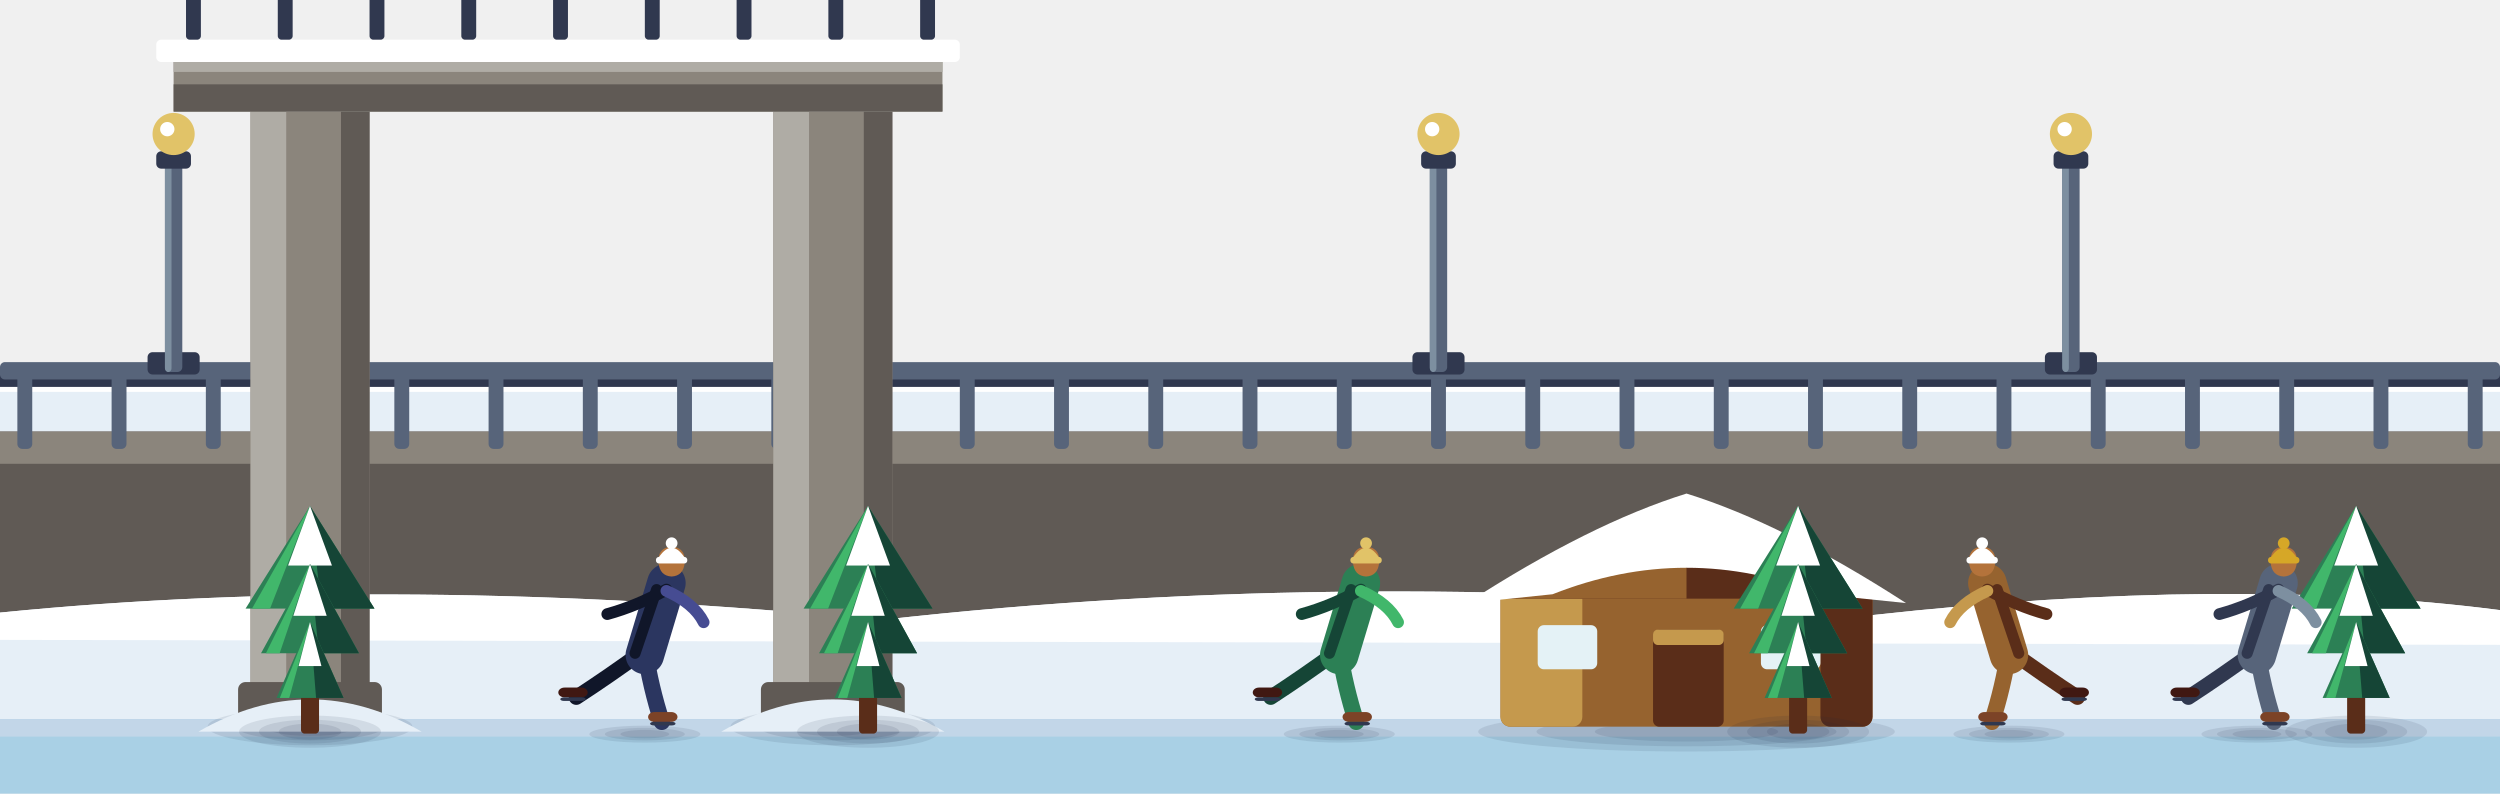
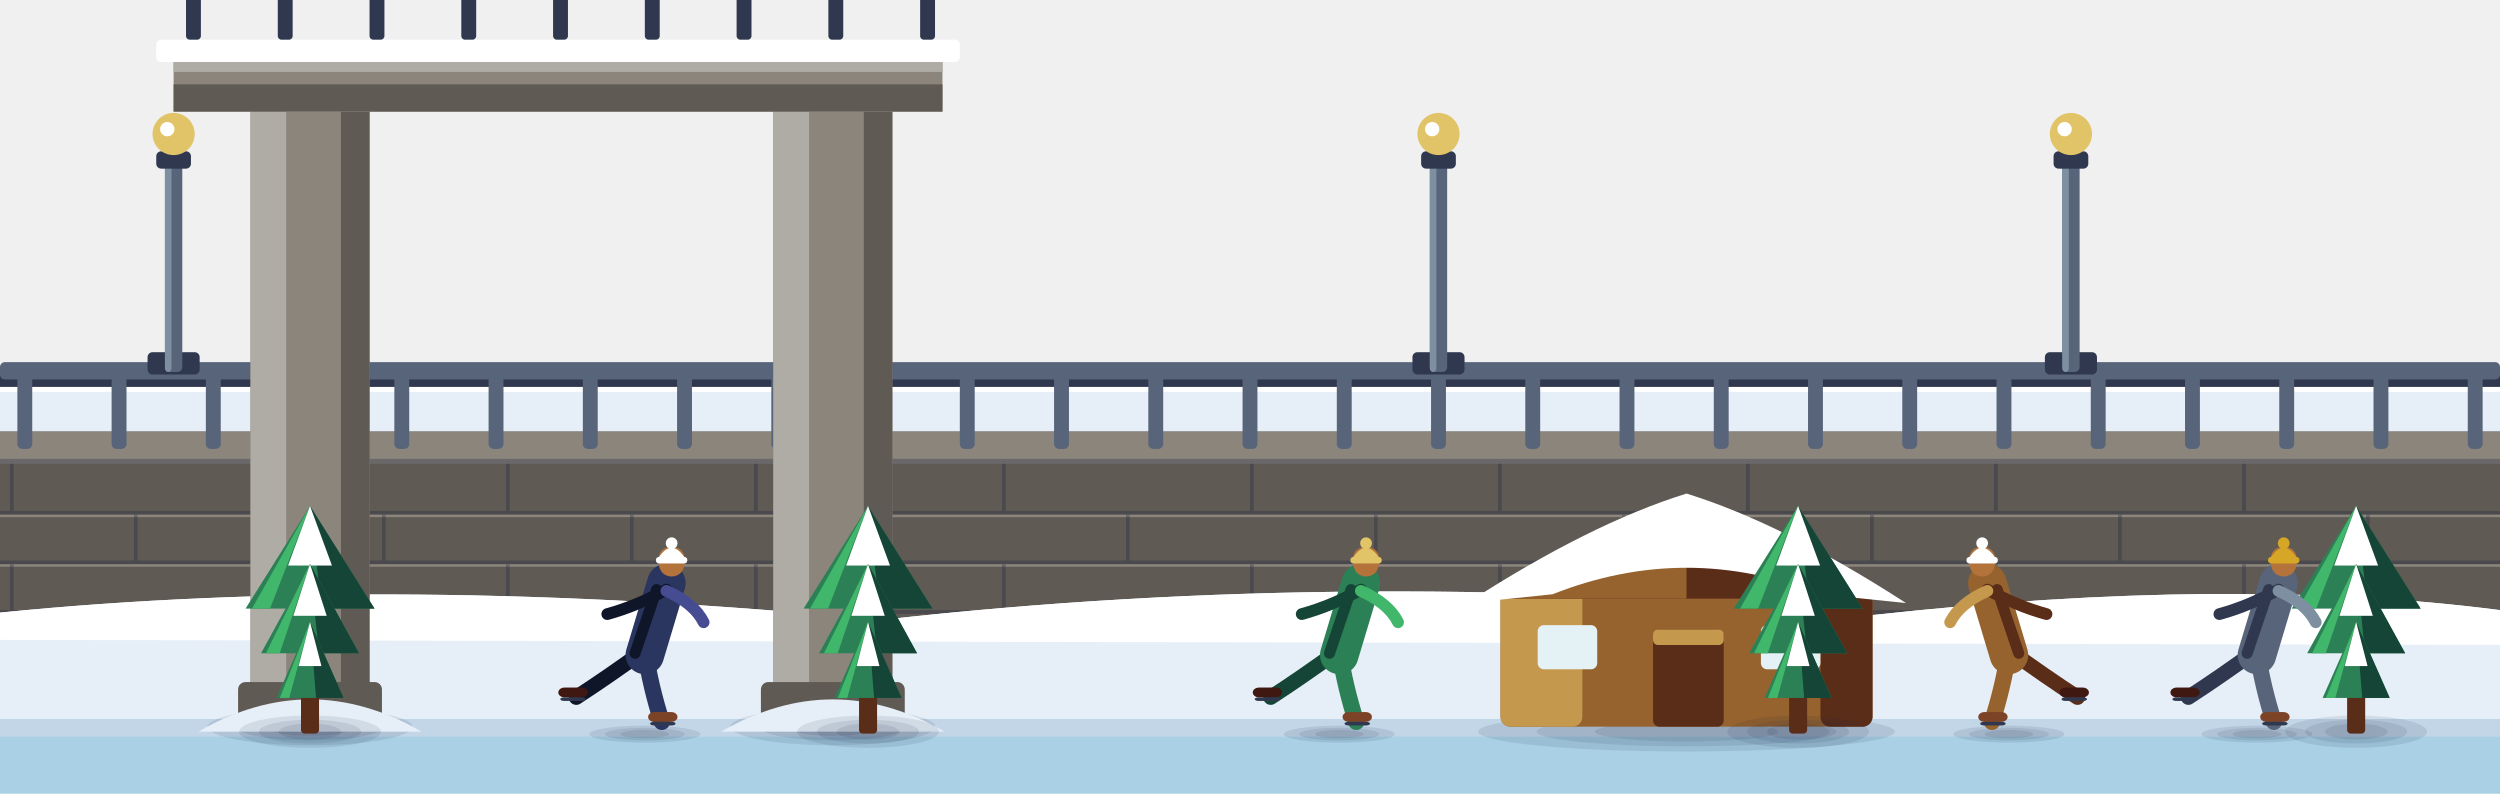
<svg xmlns="http://www.w3.org/2000/svg" width="2016" height="640" viewBox="0 0 2016 640" shape-rendering="geometricPrecision">
  <rect x="0" y="300" width="2016" height="64" fill="#e6eff7" />
  <rect x="0" y="300" width="2016" height="16" fill="#ffffff" />
  <rect x="0" y="348" width="2016" height="192" fill="#605a55" />
  <rect x="0" y="348" width="2016" height="26" fill="#8b857c" />
+   <rect x="0" y="370" width="2016" height="4" fill="#16203a" opacity="0.3" />
+   <rect x="0" y="412" width="2016" height="3" fill="#16203a" opacity="0.3" />
+   <rect x="0" y="415" width="2016" height="2" fill="#8b857c" />
+   <rect x="0" y="452" width="2016" height="3" fill="#16203a" opacity="0.3" />
+   <rect x="0" y="455" width="2016" height="2" fill="#8b857c" />
+   <rect x="0" y="492" width="2016" height="3" fill="#16203a" opacity="0.3" />
+   <rect x="8" y="374" width="3" height="38" fill="#16203a" opacity="0.3" />
+   <rect x="208" y="374" width="3" height="38" fill="#16203a" opacity="0.3" />
+   <rect x="408" y="374" width="3" height="38" fill="#16203a" opacity="0.3" />
+   <rect x="608" y="374" width="3" height="38" fill="#16203a" opacity="0.3" />
+   <rect x="808" y="374" width="3" height="38" fill="#16203a" opacity="0.3" />
+   <rect x="1008" y="374" width="3" height="38" fill="#16203a" opacity="0.3" />
+   <rect x="1208" y="374" width="3" height="38" fill="#16203a" opacity="0.3" />
+   <rect x="1408" y="374" width="3" height="38" fill="#16203a" opacity="0.3" />
+   <rect x="1608" y="374" width="3" height="38" fill="#16203a" opacity="0.3" />
+   <rect x="1808" y="374" width="3" height="38" fill="#16203a" opacity="0.3" />
+   <rect x="108" y="415" width="3" height="37" fill="#16203a" opacity="0.3" />
+   <rect x="308" y="415" width="3" height="37" fill="#16203a" opacity="0.3" />
+   <rect x="508" y="415" width="3" height="37" fill="#16203a" opacity="0.3" />
+   <rect x="708" y="415" width="3" height="37" fill="#16203a" opacity="0.3" />
+   <rect x="908" y="415" width="3" height="37" fill="#16203a" opacity="0.3" />
+   <rect x="1108" y="415" width="3" height="37" fill="#16203a" opacity="0.3" />
+   <rect x="1308" y="415" width="3" height="37" fill="#16203a" opacity="0.3" />
+   <rect x="1508" y="415" width="3" height="37" fill="#16203a" opacity="0.3" />
+   <rect x="1708" y="415" width="3" height="37" fill="#16203a" opacity="0.3" />
+   <rect x="1908" y="415" width="3" height="37" fill="#16203a" opacity="0.3" />
+   <rect x="8" y="455" width="3" height="37" fill="#16203a" opacity="0.3" />
+   <rect x="208" y="455" width="3" height="37" fill="#16203a" opacity="0.3" />
+   <rect x="408" y="455" width="3" height="37" fill="#16203a" opacity="0.3" />
+   <rect x="608" y="455" width="3" height="37" fill="#16203a" opacity="0.3" />
+   <rect x="808" y="455" width="3" height="37" fill="#16203a" opacity="0.3" />
+   <rect x="1008" y="455" width="3" height="37" fill="#16203a" opacity="0.3" />
+   <rect x="1208" y="455" width="3" height="37" fill="#16203a" opacity="0.3" />
+   <rect x="1408" y="455" width="3" height="37" fill="#16203a" opacity="0.3" />
+   <rect x="1608" y="455" width="3" height="37" fill="#16203a" opacity="0.3" />
+   <rect x="1808" y="455" width="3" height="37" fill="#16203a" opacity="0.3" />
  <rect x="0" y="514" width="2016" height="26" fill="#16203a" opacity="0.18" />
  <rect x="0" y="300" width="2016" height="12" fill="#30384f" />
  <rect x="14" y="300" width="12" height="62" rx="4" fill="#57647a" />
  <rect x="90" y="300" width="12" height="62" rx="4" fill="#57647a" />
  <rect x="166" y="300" width="12" height="62" rx="4" fill="#57647a" />
  <rect x="242" y="300" width="12" height="62" rx="4" fill="#57647a" />
  <rect x="318" y="300" width="12" height="62" rx="4" fill="#57647a" />
  <rect x="394" y="300" width="12" height="62" rx="4" fill="#57647a" />
  <rect x="470" y="300" width="12" height="62" rx="4" fill="#57647a" />
  <rect x="546" y="300" width="12" height="62" rx="4" fill="#57647a" />
  <rect x="622" y="300" width="12" height="62" rx="4" fill="#57647a" />
  <rect x="698" y="300" width="12" height="62" rx="4" fill="#57647a" />
  <rect x="774" y="300" width="12" height="62" rx="4" fill="#57647a" />
  <rect x="850" y="300" width="12" height="62" rx="4" fill="#57647a" />
  <rect x="926" y="300" width="12" height="62" rx="4" fill="#57647a" />
  <rect x="1002" y="300" width="12" height="62" rx="4" fill="#57647a" />
  <rect x="1078" y="300" width="12" height="62" rx="4" fill="#57647a" />
  <rect x="1154" y="300" width="12" height="62" rx="4" fill="#57647a" />
  <rect x="1230" y="300" width="12" height="62" rx="4" fill="#57647a" />
  <rect x="1306" y="300" width="12" height="62" rx="4" fill="#57647a" />
  <rect x="1382" y="300" width="12" height="62" rx="4" fill="#57647a" />
  <rect x="1458" y="300" width="12" height="62" rx="4" fill="#57647a" />
  <rect x="1534" y="300" width="12" height="62" rx="4" fill="#57647a" />
  <rect x="1610" y="300" width="12" height="62" rx="4" fill="#57647a" />
  <rect x="1686" y="300" width="12" height="62" rx="4" fill="#57647a" />
  <rect x="1762" y="300" width="12" height="62" rx="4" fill="#57647a" />
  <rect x="1838" y="300" width="12" height="62" rx="4" fill="#57647a" />
  <rect x="1914" y="300" width="12" height="62" rx="4" fill="#57647a" />
  <rect x="1990" y="300" width="12" height="62" rx="4" fill="#57647a" />
  <rect x="0" y="292" width="2016" height="14" rx="4" fill="#57647a" />
  <rect x="119" y="284" width="42" height="18" rx="4" fill="#30384f" />
  <rect x="133" y="132" width="14" height="168" rx="4" fill="#57647a" />
  <rect x="133" y="132" width="5.32" height="168" rx="3" fill="#7d8fa0" />
  <rect x="126" y="122" width="28" height="14" rx="4" fill="#30384f" />
  <circle cx="140" cy="108.06" r="17" fill="#e1c368" />
  <circle cx="134.9" cy="104.15" r="5.78" fill="#ffffff" />
  <rect x="629" y="284" width="42" height="18" rx="4" fill="#30384f" />
  <rect x="643" y="132" width="14" height="168" rx="4" fill="#57647a" />
  <rect x="643" y="132" width="5.32" height="168" rx="3" fill="#7d8fa0" />
  <rect x="636" y="122" width="28" height="14" rx="4" fill="#30384f" />
  <circle cx="650" cy="108.06" r="17" fill="#e1c368" />
  <circle cx="644.9" cy="104.15" r="5.78" fill="#ffffff" />
  <rect x="1139" y="284" width="42" height="18" rx="4" fill="#30384f" />
  <rect x="1153" y="132" width="14" height="168" rx="4" fill="#57647a" />
  <rect x="1153" y="132" width="5.32" height="168" rx="3" fill="#7d8fa0" />
  <rect x="1146" y="122" width="28" height="14" rx="4" fill="#30384f" />
  <circle cx="1160" cy="108.06" r="17" fill="#e1c368" />
  <circle cx="1154.9" cy="104.15" r="5.78" fill="#ffffff" />
  <rect x="1649" y="284" width="42" height="18" rx="4" fill="#30384f" />
  <rect x="1663" y="132" width="14" height="168" rx="4" fill="#57647a" />
  <rect x="1663" y="132" width="5.32" height="168" rx="3" fill="#7d8fa0" />
  <rect x="1656" y="122" width="28" height="14" rx="4" fill="#30384f" />
  <circle cx="1670" cy="108.06" r="17" fill="#e1c368" />
  <circle cx="1664.9" cy="104.15" r="5.78" fill="#ffffff" />
  <path d="M 0 494 Q 320 462 710 500 Q 1100 456 1510 496 Q 1800 464 2016 492 L 2016 590 L 0 586 Z" fill="#e6eff7" />
  <path d="M 0 494 Q 320 462 710 500 Q 1100 456 1510 496 Q 1800 464 2016 492 L 2016 520 L 0 516 Z" fill="#ffffff" />
  <rect x="0" y="580" width="2016" height="60" fill="#a9d0e5" />
  <rect x="0" y="580" width="2016" height="14" fill="#c2d6e8" />
  <rect x="202" y="90" width="96" height="494" fill="#8b857c" />
  <rect x="202" y="90" width="28.8" height="494" fill="#afaca5" />
  <rect x="274.96" y="90" width="23.04" height="494" fill="#605a55" />
  <rect x="192" y="550" width="116" height="34" rx="6" fill="#605a55" />
  <ellipse cx="250" cy="586" rx="82.56" ry="15" fill="#16203a" opacity="0.1" />
  <ellipse cx="250" cy="586" rx="59.443" ry="11.1" fill="#16203a" opacity="0.1" />
  <ellipse cx="250" cy="586" rx="36.326" ry="7.5" fill="#16203a" opacity="0.1" />
  <path d="M 160 590 Q 250 538 340 590 L 160 590 Z" fill="#e6eff7" />
  <rect x="623.6" y="90" width="96" height="494" fill="#8b857c" />
  <rect x="623.6" y="90" width="28.8" height="494" fill="#afaca5" />
  <rect x="696.56" y="90" width="23.04" height="494" fill="#605a55" />
  <rect x="613.6" y="550" width="116" height="34" rx="6" fill="#605a55" />
  <ellipse cx="671.6" cy="586" rx="82.56" ry="15" fill="#16203a" opacity="0.1" />
  <ellipse cx="671.6" cy="586" rx="59.443" ry="11.1" fill="#16203a" opacity="0.1" />
  <ellipse cx="671.6" cy="586" rx="36.326" ry="7.5" fill="#16203a" opacity="0.1" />
  <path d="M 581.6 590 Q 671.6 538 761.6 590 L 581.6 590 Z" fill="#e6eff7" />
  <rect x="140" y="46" width="620" height="44" fill="#8b857c" />
  <rect x="140" y="68" width="620" height="22" fill="#605a55" />
  <rect x="140" y="46" width="620" height="12" fill="#afaca5" />
  <rect x="126" y="32" width="648" height="18" rx="4" fill="#ffffff" />
  <rect x="134" y="-14" width="632" height="14" rx="4" fill="#57647a" />
  <rect x="150" y="-14" width="12" height="46" rx="3" fill="#30384f" />
  <rect x="224" y="-14" width="12" height="46" rx="3" fill="#30384f" />
  <rect x="298" y="-14" width="12" height="46" rx="3" fill="#30384f" />
  <rect x="372" y="-14" width="12" height="46" rx="3" fill="#30384f" />
  <rect x="446" y="-14" width="12" height="46" rx="3" fill="#30384f" />
  <rect x="520" y="-14" width="12" height="46" rx="3" fill="#30384f" />
  <rect x="594" y="-14" width="12" height="46" rx="3" fill="#30384f" />
  <rect x="668" y="-14" width="12" height="46" rx="3" fill="#30384f" />
  <rect x="742" y="-14" width="12" height="46" rx="3" fill="#30384f" />
  <ellipse cx="1360" cy="590" rx="168" ry="16" fill="#16203a" opacity="0.1" />
  <ellipse cx="1360" cy="590" rx="120.96" ry="11.84" fill="#16203a" opacity="0.1" />
  <ellipse cx="1360" cy="590" rx="73.92" ry="8" fill="#16203a" opacity="0.1" />
  <rect x="1210" y="475.64" width="300" height="110.36" rx="8" fill="#96632f" />
  <rect x="1210" y="475.64" width="66" height="110.36" rx="8" fill="#c5994d" />
  <rect x="1468" y="475.64" width="42" height="110.36" rx="8" fill="#5a2d19" />
  <polygon points="1192,482.76 1360,408 1528,482.76" fill="#5a2d19" />
  <polygon points="1192,482.76 1360,408 1360,482.76" fill="#96632f" />
  <path d="M 1183 486.32 Q 1282 422.24 1360 398 Q 1438 422.24 1537 486.32 L 1468 479.2 Q 1360 436.48 1252 479.2 Z" fill="#ffffff" />
  <rect x="1333" y="507.68" width="57" height="78.32" rx="5" fill="#5a2d19" />
  <rect x="1333" y="507.68" width="57" height="12.46" rx="4" fill="#c5994d" />
  <rect x="1240" y="504.12" width="48" height="35.6" rx="5" fill="#e4f2f6" />
  <rect x="1420" y="504.12" width="48" height="35.6" rx="5" fill="#e4f2f6" />
  <ellipse cx="250" cy="590" rx="57.2" ry="13" fill="#16203a" opacity="0.1" />
  <ellipse cx="250" cy="590" rx="41.184" ry="9.62" fill="#16203a" opacity="0.1" />
  <ellipse cx="250" cy="590" rx="25.168" ry="6.5" fill="#16203a" opacity="0.1" />
  <rect x="242.72" y="555.6" width="14.56" height="36" rx="3" fill="#5a2d19" />
  <polygon points="250,408 302,490.8 198,490.8" fill="#2c8055" />
  <polygon points="250,408 302,490.8 259.36,490.8" fill="#154536" />
  <polygon points="250,408 217.76,490.8 203.2,490.8" fill="#41b76b" />
  <polygon points="250,408 267.68,456.024 232.32,456.024" fill="#ffffff" />
  <polygon points="250,454.8 289.52,526.8 210.48,526.8" fill="#2c8055" />
  <polygon points="250,454.8 289.52,526.8 257.114,526.8" fill="#154536" />
  <polygon points="250,454.8 225.498,526.8 214.432,526.8" fill="#41b76b" />
  <polygon points="250,454.8 263.437,496.56 236.563,496.56" fill="#ffffff" />
  <polygon points="250,501.6 277.04,562.8 222.96,562.8" fill="#2c8055" />
  <polygon points="250,501.6 277.04,562.8 254.867,562.8" fill="#154536" />
  <polygon points="250,501.6 233.235,562.8 225.664,562.8" fill="#41b76b" />
  <polygon points="250,501.6 259.194,537.096 240.806,537.096" fill="#ffffff" />
  <ellipse cx="700" cy="590" rx="57.2" ry="13" fill="#16203a" opacity="0.1" />
  <ellipse cx="700" cy="590" rx="41.184" ry="9.62" fill="#16203a" opacity="0.1" />
  <ellipse cx="700" cy="590" rx="25.168" ry="6.5" fill="#16203a" opacity="0.1" />
  <rect x="692.72" y="555.6" width="14.56" height="36" rx="3" fill="#5a2d19" />
  <polygon points="700,408 752,490.8 648,490.8" fill="#2c8055" />
  <polygon points="700,408 752,490.8 709.36,490.8" fill="#154536" />
  <polygon points="700,408 667.76,490.8 653.2,490.8" fill="#41b76b" />
  <polygon points="700,408 717.68,456.024 682.32,456.024" fill="#ffffff" />
  <polygon points="700,454.8 739.52,526.8 660.48,526.8" fill="#2c8055" />
  <polygon points="700,454.8 739.52,526.8 707.114,526.8" fill="#154536" />
  <polygon points="700,454.8 675.498,526.8 664.432,526.8" fill="#41b76b" />
  <polygon points="700,454.8 713.437,496.56 686.563,496.56" fill="#ffffff" />
  <polygon points="700,501.6 727.04,562.8 672.96,562.8" fill="#2c8055" />
  <polygon points="700,501.6 727.04,562.8 704.867,562.8" fill="#154536" />
  <polygon points="700,501.6 683.235,562.8 675.664,562.8" fill="#41b76b" />
  <polygon points="700,501.6 709.194,537.096 690.806,537.096" fill="#ffffff" />
  <ellipse cx="1450" cy="590" rx="57.2" ry="13" fill="#16203a" opacity="0.1" />
  <ellipse cx="1450" cy="590" rx="41.184" ry="9.62" fill="#16203a" opacity="0.1" />
  <ellipse cx="1450" cy="590" rx="25.168" ry="6.5" fill="#16203a" opacity="0.1" />
  <rect x="1442.72" y="555.6" width="14.56" height="36" rx="3" fill="#5a2d19" />
  <polygon points="1450,408 1502,490.8 1398,490.8" fill="#2c8055" />
  <polygon points="1450,408 1502,490.8 1459.36,490.8" fill="#154536" />
  <polygon points="1450,408 1417.76,490.8 1403.2,490.8" fill="#41b76b" />
  <polygon points="1450,408 1467.68,456.024 1432.32,456.024" fill="#ffffff" />
  <polygon points="1450,454.8 1489.52,526.8 1410.48,526.8" fill="#2c8055" />
  <polygon points="1450,454.8 1489.52,526.8 1457.11,526.8" fill="#154536" />
  <polygon points="1450,454.8 1425.5,526.8 1414.43,526.8" fill="#41b76b" />
  <polygon points="1450,454.8 1463.44,496.56 1436.56,496.56" fill="#ffffff" />
  <polygon points="1450,501.6 1477.04,562.8 1422.96,562.8" fill="#2c8055" />
  <polygon points="1450,501.6 1477.04,562.8 1454.87,562.8" fill="#154536" />
  <polygon points="1450,501.6 1433.24,562.8 1425.66,562.8" fill="#41b76b" />
  <polygon points="1450,501.6 1459.19,537.096 1440.81,537.096" fill="#ffffff" />
  <ellipse cx="1900" cy="590" rx="57.2" ry="13" fill="#16203a" opacity="0.1" />
  <ellipse cx="1900" cy="590" rx="41.184" ry="9.62" fill="#16203a" opacity="0.1" />
  <ellipse cx="1900" cy="590" rx="25.168" ry="6.5" fill="#16203a" opacity="0.1" />
  <rect x="1892.72" y="555.6" width="14.56" height="36" rx="3" fill="#5a2d19" />
  <polygon points="1900,408 1952,490.8 1848,490.8" fill="#2c8055" />
  <polygon points="1900,408 1952,490.8 1909.36,490.8" fill="#154536" />
  <polygon points="1900,408 1867.76,490.8 1853.2,490.8" fill="#41b76b" />
  <polygon points="1900,408 1917.68,456.024 1882.32,456.024" fill="#ffffff" />
  <polygon points="1900,454.8 1939.52,526.8 1860.48,526.8" fill="#2c8055" />
  <polygon points="1900,454.8 1939.52,526.8 1907.11,526.8" fill="#154536" />
  <polygon points="1900,454.8 1875.5,526.8 1864.43,526.8" fill="#41b76b" />
  <polygon points="1900,454.8 1913.44,496.56 1886.56,496.56" fill="#ffffff" />
  <polygon points="1900,501.6 1927.04,562.8 1872.96,562.8" fill="#2c8055" />
  <polygon points="1900,501.6 1927.04,562.8 1904.87,562.8" fill="#154536" />
  <polygon points="1900,501.6 1883.24,562.8 1875.66,562.8" fill="#41b76b" />
  <polygon points="1900,501.6 1909.19,537.096 1890.81,537.096" fill="#ffffff" />
  <ellipse cx="520" cy="592" rx="44.767" ry="6.847" fill="#16203a" opacity="0.1" />
  <ellipse cx="520" cy="592" rx="32.232" ry="5.067" fill="#16203a" opacity="0.1" />
  <ellipse cx="520" cy="592" rx="19.697" ry="3.423" fill="#16203a" opacity="0.1" />
  <path d="M 520 524.167 Q 491.033 545.233 464.7 562.35" fill="none" stroke="#101629" stroke-width="12.113" stroke-linecap="round" stroke-linejoin="round" />
  <rect x="450.217" y="554.45" width="23.7" height="7.9" rx="5" fill="#401812" />
  <rect x="451.797" y="562.35" width="20.54" height="2.897" rx="3" fill="#30384f" />
  <path d="M 520 524.167 Q 524.74 554.45 533.693 582.1" fill="none" stroke="#2b3660" stroke-width="13.167" stroke-linecap="round" stroke-linejoin="round" />
  <rect x="522.633" y="574.2" width="23.7" height="7.9" rx="5" fill="#7c4327" />
  <rect x="524.213" y="582.1" width="20.54" height="2.897" rx="3" fill="#30384f" />
  <path d="M 520 528.117 L 537.38 470.183" fill="none" stroke="#2b3660" stroke-width="31.073" stroke-linecap="round" stroke-linejoin="round" />
  <path d="M 512.1 526.8 L 529.48 475.45" fill="none" stroke="#101629" stroke-width="8.953" stroke-linecap="round" stroke-linejoin="round" />
  <path d="M 537.38 475.45 Q 513.68 488.617 489.717 495.2" fill="none" stroke="#101629" stroke-width="9.48" stroke-linecap="round" stroke-linejoin="round" />
  <path d="M 537.38 476.503 Q 559.763 486.51 567.4 501.783" fill="none" stroke="#464c92" stroke-width="9.48" stroke-linecap="round" stroke-linejoin="round" />
  <path d="M 531.06 453.857 Q 530.007 441.743 541.593 440.69 Q 553.18 441.743 552.127 453.857 Q 551.073 464.39 541.593 464.917 Q 532.113 464.39 531.06 453.857 Z" fill="#b4733b" />
  <path d="M 529.48 452.277 Q 541.593 431.21 553.707 452.277 L 529.48 452.277 Z" fill="#ffffff" />
  <rect x="528.953" y="449.117" width="25.28" height="5.267" rx="2.37" fill="#ffffff" />
  <circle cx="541.593" cy="438.057" r="4.74" fill="#ffffff" />
  <ellipse cx="1080" cy="592" rx="44.767" ry="6.847" fill="#16203a" opacity="0.1" />
  <ellipse cx="1080" cy="592" rx="32.232" ry="5.067" fill="#16203a" opacity="0.1" />
  <ellipse cx="1080" cy="592" rx="19.697" ry="3.423" fill="#16203a" opacity="0.1" />
  <path d="M 1080 524.167 Q 1051.03 545.233 1024.7 562.35" fill="none" stroke="#154536" stroke-width="12.113" stroke-linecap="round" stroke-linejoin="round" />
  <rect x="1010.22" y="554.45" width="23.7" height="7.9" rx="5" fill="#401812" />
  <rect x="1011.8" y="562.35" width="20.54" height="2.897" rx="3" fill="#30384f" />
  <path d="M 1080 524.167 Q 1084.74 554.45 1093.69 582.1" fill="none" stroke="#2c8055" stroke-width="13.167" stroke-linecap="round" stroke-linejoin="round" />
  <rect x="1082.63" y="574.2" width="23.7" height="7.9" rx="5" fill="#7c4327" />
  <rect x="1084.21" y="582.1" width="20.54" height="2.897" rx="3" fill="#30384f" />
  <path d="M 1080 528.117 L 1097.38 470.183" fill="none" stroke="#2c8055" stroke-width="31.073" stroke-linecap="round" stroke-linejoin="round" />
  <path d="M 1072.1 526.8 L 1089.48 475.45" fill="none" stroke="#154536" stroke-width="8.953" stroke-linecap="round" stroke-linejoin="round" />
  <path d="M 1097.38 475.45 Q 1073.68 488.617 1049.72 495.2" fill="none" stroke="#154536" stroke-width="9.48" stroke-linecap="round" stroke-linejoin="round" />
  <path d="M 1097.38 476.503 Q 1119.76 486.51 1127.4 501.783" fill="none" stroke="#41b76b" stroke-width="9.48" stroke-linecap="round" stroke-linejoin="round" />
  <path d="M 1091.06 453.857 Q 1090.01 441.743 1101.59 440.69 Q 1113.18 441.743 1112.13 453.857 Q 1111.07 464.39 1101.59 464.917 Q 1092.11 464.39 1091.06 453.857 Z" fill="#b4733b" />
  <path d="M 1089.48 452.277 Q 1101.59 431.21 1113.71 452.277 L 1089.48 452.277 Z" fill="#e1c368" />
  <rect x="1088.95" y="449.117" width="25.28" height="5.267" rx="2.37" fill="#e1c368" />
  <circle cx="1101.59" cy="438.057" r="4.74" fill="#e1c368" />
  <ellipse cx="1620" cy="592" rx="44.767" ry="6.847" fill="#16203a" opacity="0.1" />
  <ellipse cx="1620" cy="592" rx="32.232" ry="5.067" fill="#16203a" opacity="0.1" />
  <ellipse cx="1620" cy="592" rx="19.697" ry="3.423" fill="#16203a" opacity="0.1" />
  <path d="M 1620 524.167 Q 1648.97 545.233 1675.3 562.35" fill="none" stroke="#5a2d19" stroke-width="12.113" stroke-linecap="round" stroke-linejoin="round" />
  <rect x="1660.82" y="554.45" width="23.7" height="7.9" rx="5" fill="#401812" />
  <rect x="1662.4" y="562.35" width="20.54" height="2.897" rx="3" fill="#30384f" />
  <path d="M 1620 524.167 Q 1615.26 554.45 1606.31 582.1" fill="none" stroke="#96632f" stroke-width="13.167" stroke-linecap="round" stroke-linejoin="round" />
  <rect x="1595.25" y="574.2" width="23.7" height="7.9" rx="5" fill="#7c4327" />
  <rect x="1596.83" y="582.1" width="20.54" height="2.897" rx="3" fill="#30384f" />
  <path d="M 1620 528.117 L 1602.62 470.183" fill="none" stroke="#96632f" stroke-width="31.073" stroke-linecap="round" stroke-linejoin="round" />
  <path d="M 1627.9 526.8 L 1610.52 475.45" fill="none" stroke="#5a2d19" stroke-width="8.953" stroke-linecap="round" stroke-linejoin="round" />
  <path d="M 1602.62 475.45 Q 1626.32 488.617 1650.28 495.2" fill="none" stroke="#5a2d19" stroke-width="9.48" stroke-linecap="round" stroke-linejoin="round" />
  <path d="M 1602.62 476.503 Q 1580.24 486.51 1572.6 501.783" fill="none" stroke="#c5994d" stroke-width="9.48" stroke-linecap="round" stroke-linejoin="round" />
  <path d="M 1587.87 453.857 Q 1586.82 441.743 1598.41 440.69 Q 1609.99 441.743 1608.94 453.857 Q 1607.89 464.39 1598.41 464.917 Q 1588.93 464.39 1587.87 453.857 Z" fill="#b4733b" />
  <path d="M 1586.29 452.277 Q 1598.41 431.21 1610.52 452.277 L 1586.29 452.277 Z" fill="#ffffff" />
  <rect x="1585.77" y="449.117" width="25.28" height="5.267" rx="2.37" fill="#ffffff" />
  <circle cx="1598.41" cy="438.057" r="4.74" fill="#ffffff" />
  <ellipse cx="1820" cy="592" rx="44.767" ry="6.847" fill="#16203a" opacity="0.1" />
  <ellipse cx="1820" cy="592" rx="32.232" ry="5.067" fill="#16203a" opacity="0.1" />
  <ellipse cx="1820" cy="592" rx="19.697" ry="3.423" fill="#16203a" opacity="0.1" />
  <path d="M 1820 524.167 Q 1791.03 545.233 1764.7 562.35" fill="none" stroke="#30384f" stroke-width="12.113" stroke-linecap="round" stroke-linejoin="round" />
  <rect x="1750.22" y="554.45" width="23.7" height="7.9" rx="5" fill="#401812" />
  <rect x="1751.8" y="562.35" width="20.54" height="2.897" rx="3" fill="#30384f" />
  <path d="M 1820 524.167 Q 1824.74 554.45 1833.69 582.1" fill="none" stroke="#57647a" stroke-width="13.167" stroke-linecap="round" stroke-linejoin="round" />
  <rect x="1822.63" y="574.2" width="23.7" height="7.9" rx="5" fill="#7c4327" />
  <rect x="1824.21" y="582.1" width="20.54" height="2.897" rx="3" fill="#30384f" />
  <path d="M 1820 528.117 L 1837.38 470.183" fill="none" stroke="#57647a" stroke-width="31.073" stroke-linecap="round" stroke-linejoin="round" />
  <path d="M 1812.1 526.8 L 1829.48 475.45" fill="none" stroke="#30384f" stroke-width="8.953" stroke-linecap="round" stroke-linejoin="round" />
  <path d="M 1837.38 475.45 Q 1813.68 488.617 1789.72 495.2" fill="none" stroke="#30384f" stroke-width="9.48" stroke-linecap="round" stroke-linejoin="round" />
  <path d="M 1837.38 476.503 Q 1859.76 486.51 1867.4 501.783" fill="none" stroke="#7d8fa0" stroke-width="9.48" stroke-linecap="round" stroke-linejoin="round" />
  <path d="M 1831.06 453.857 Q 1830.01 441.743 1841.59 440.69 Q 1853.18 441.743 1852.13 453.857 Q 1851.07 464.39 1841.59 464.917 Q 1832.11 464.39 1831.06 453.857 Z" fill="#b4733b" />
  <path d="M 1829.48 452.277 Q 1841.59 431.21 1853.71 452.277 L 1829.48 452.277 Z" fill="#d6a727" />
  <rect x="1828.95" y="449.117" width="25.28" height="5.267" rx="2.37" fill="#d6a727" />
  <circle cx="1841.59" cy="438.057" r="4.74" fill="#d6a727" />
</svg>
